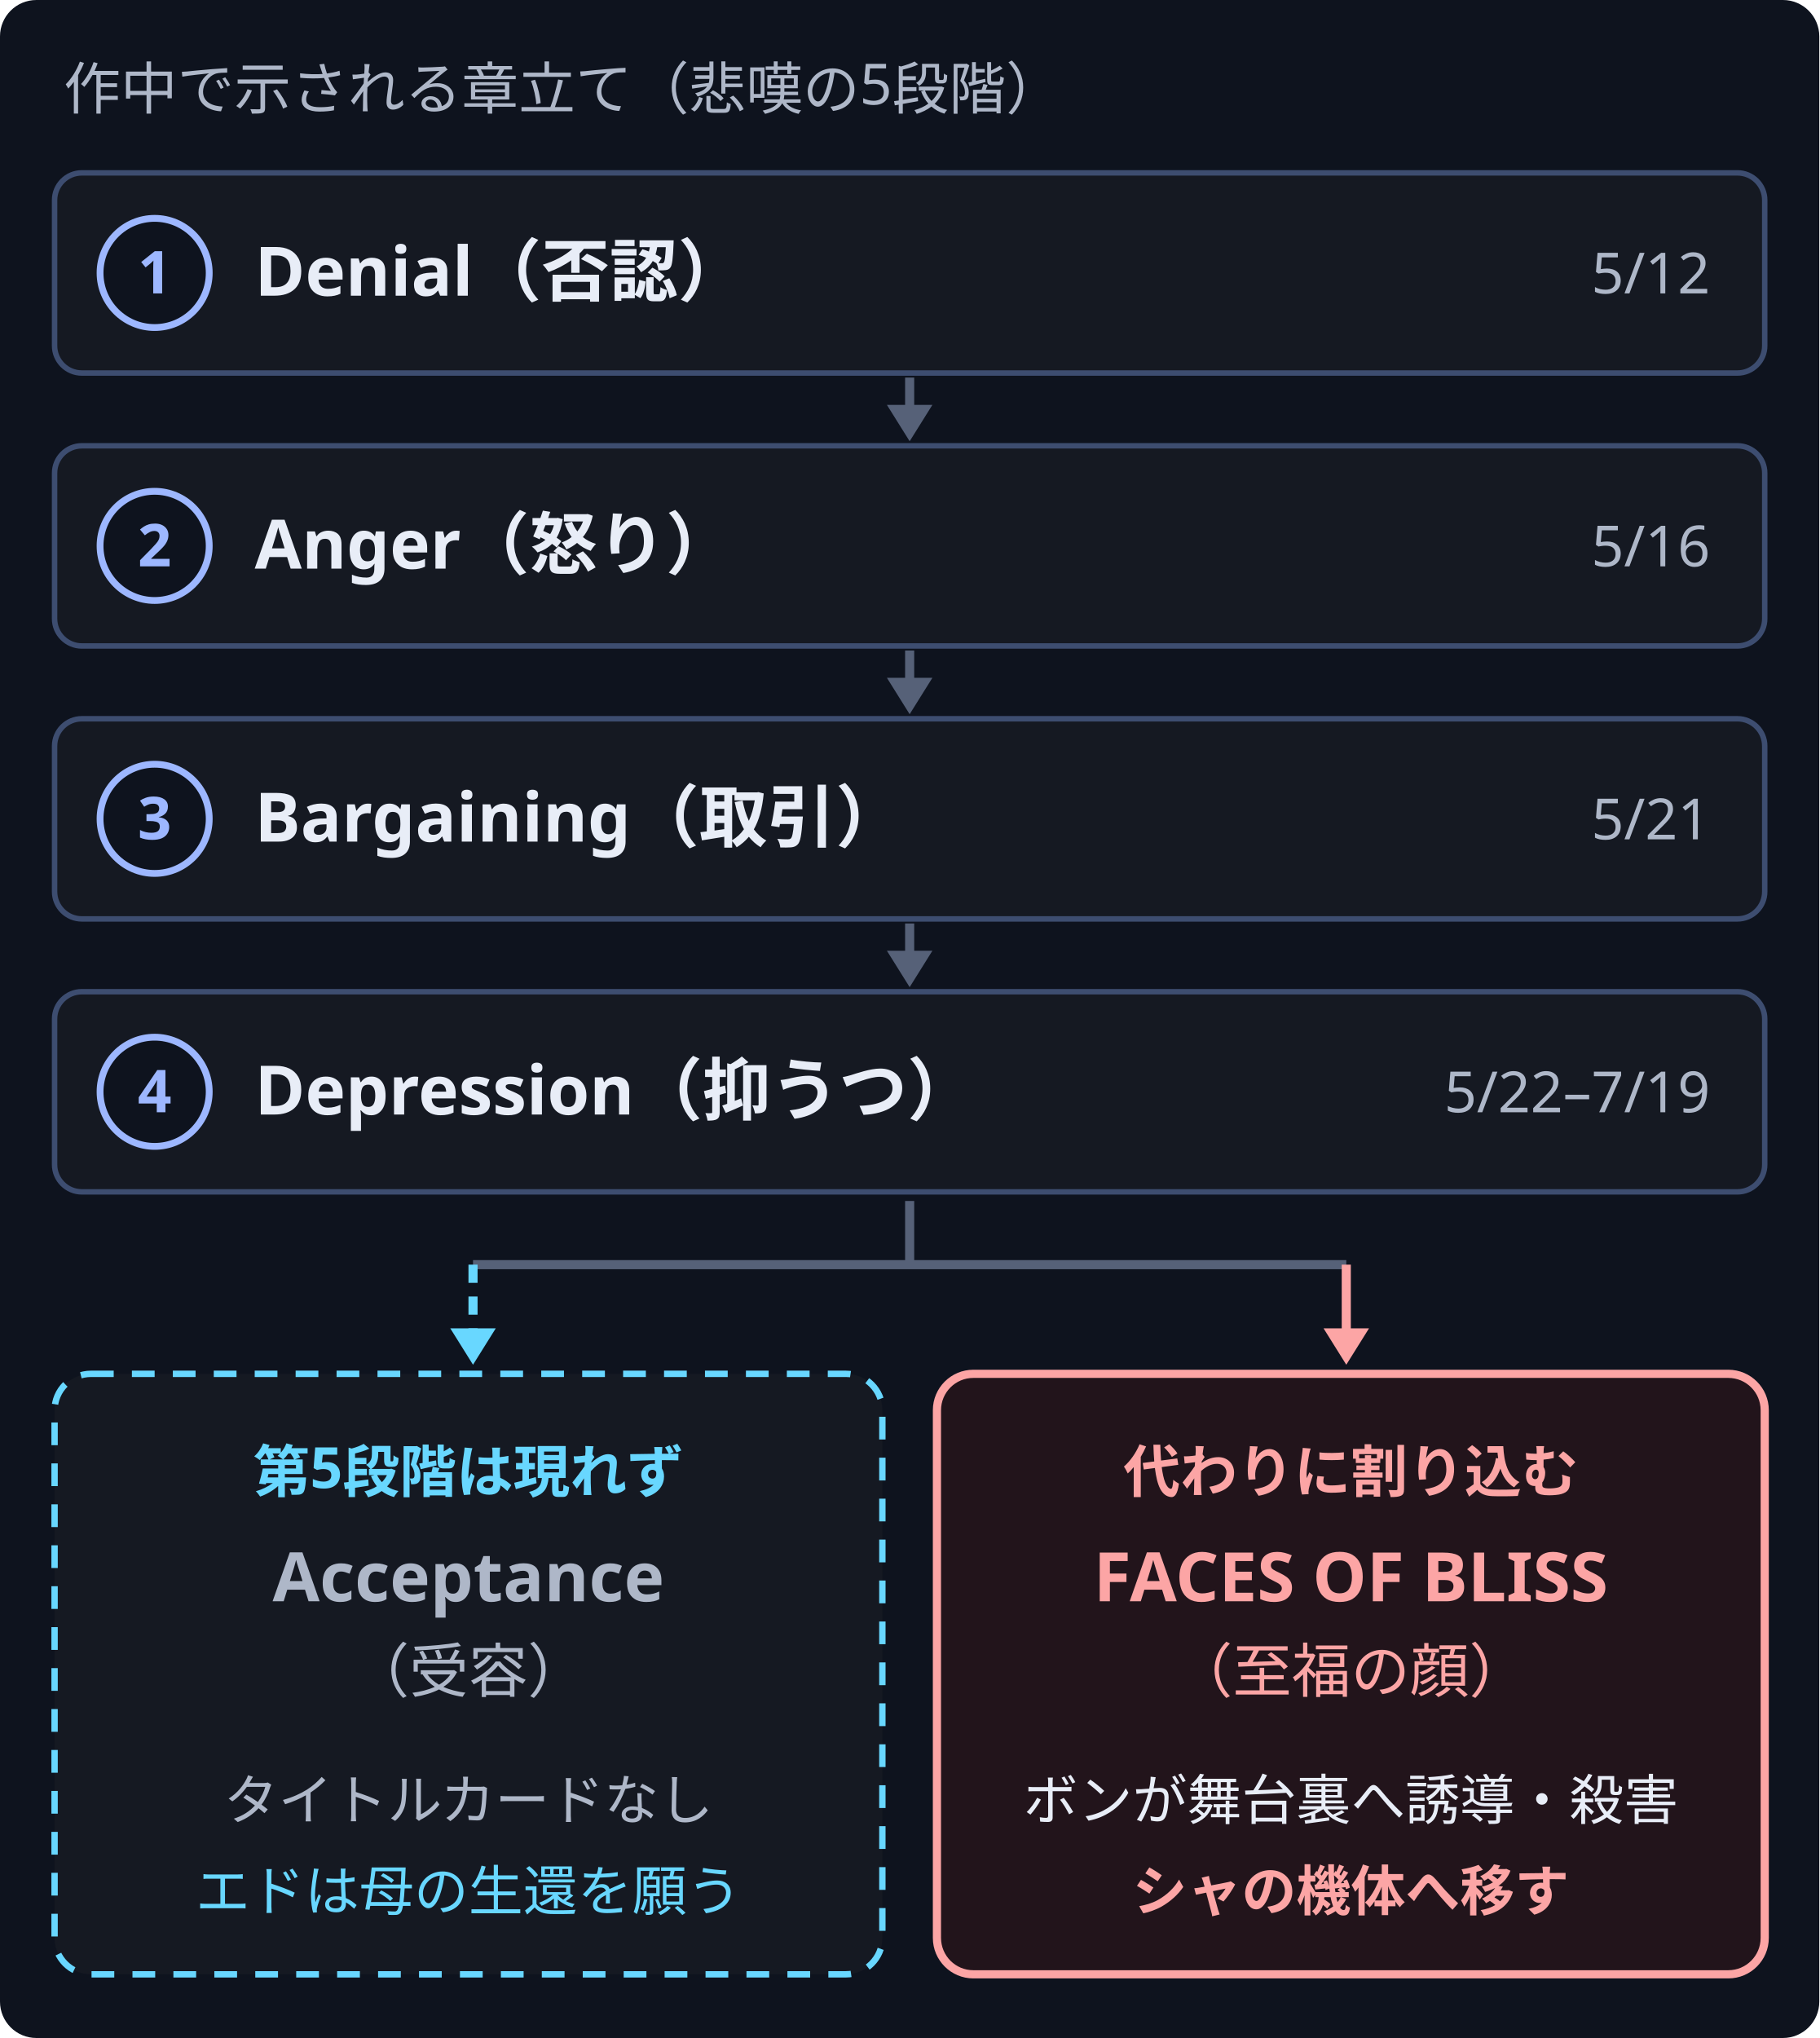
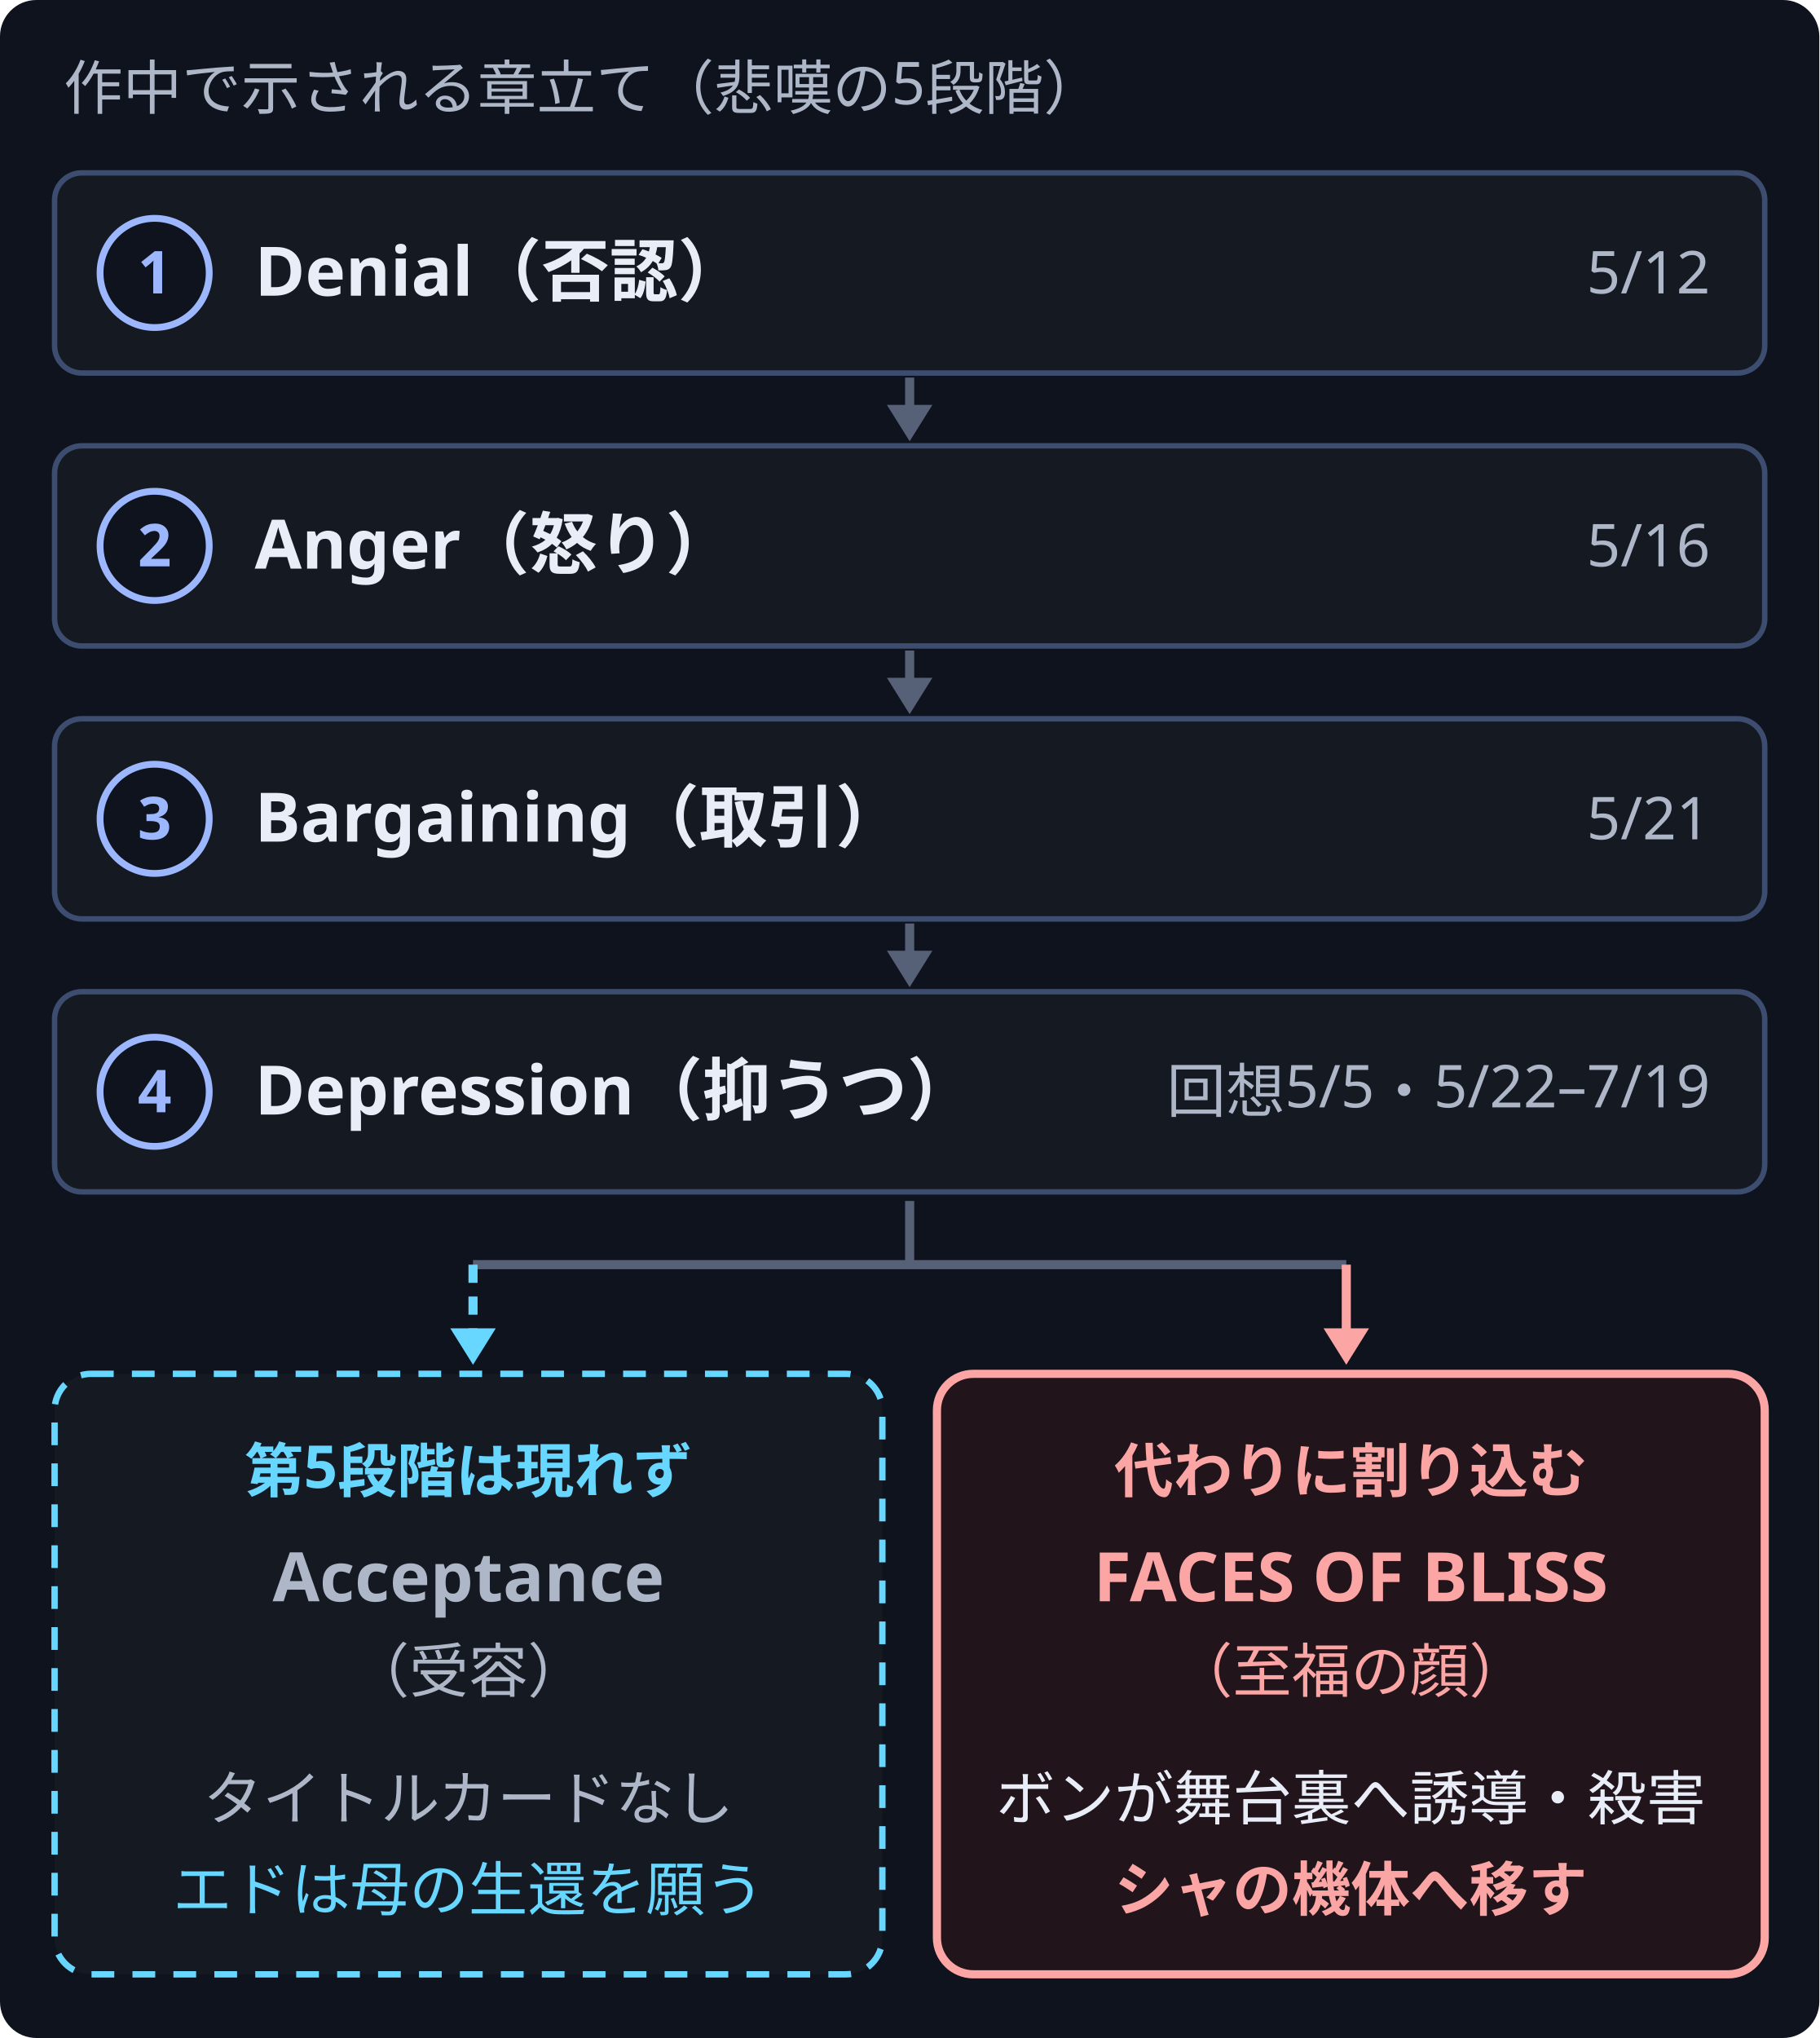
<svg xmlns="http://www.w3.org/2000/svg" width="400" height="448" viewBox="0 0 400 448" role="img" font-family="'Yu Gothic UI','Hiragino Kaku Gothic ProN','Noto Sans JP','Meiryo',sans-serif">
  <rect x="0" y="0" width="400" height="448" rx="8" fill="#0e131e" stroke="none" />
-   <text x="14" y="24" font-size="12.5" fill="#aeb7c8" font-weight="400" text-anchor="start">作中で示される章立て（悲嘆の5段階）</text>
+   <text x="14" y="24" font-size="13" fill="#aeb7c8" font-weight="400" text-anchor="start">作中で示される章立て（悲嘆の5段階）</text>
  <rect x="12" y="38" width="376" height="44" rx="6" fill="#151922" stroke="#3d4d70" stroke-width="1.2" />
  <circle cx="34" cy="60" r="12" fill="#0e131e" stroke="#9db7ff" stroke-width="1.5" />
  <text x="34" y="64.5" font-size="13" fill="#9db7ff" font-weight="700" text-anchor="middle">1</text>
  <text x="56" y="65" font-size="15" fill="#e8edf7" font-weight="700" text-anchor="start">Denial（否認）</text>
-   <text x="376" y="64.5" font-size="12.5" fill="#aeb7c8" font-weight="400" text-anchor="end">5/12</text>
+   <text x="376" y="64.5" font-size="13" fill="#aeb7c8" font-weight="400" text-anchor="end">5/12</text>
  <line x1="200" y1="83" x2="200" y2="91" stroke="#566178" stroke-width="2" />
  <polygon points="200,97 195,89 205,89" fill="#566178" />
  <rect x="12" y="98" width="376" height="44" rx="6" fill="#151922" stroke="#3d4d70" stroke-width="1.2" />
  <circle cx="34" cy="120" r="12" fill="#0e131e" stroke="#9db7ff" stroke-width="1.5" />
  <text x="34" y="124.5" font-size="13" fill="#9db7ff" font-weight="700" text-anchor="middle">2</text>
  <text x="56" y="125" font-size="15" fill="#e8edf7" font-weight="700" text-anchor="start">Anger（怒り）</text>
-   <text x="376" y="124.5" font-size="12.5" fill="#aeb7c8" font-weight="400" text-anchor="end">5/16</text>
+   <text x="376" y="124.5" font-size="13" fill="#aeb7c8" font-weight="400" text-anchor="end">5/16</text>
  <line x1="200" y1="143" x2="200" y2="151" stroke="#566178" stroke-width="2" />
  <polygon points="200,157 195,149 205,149" fill="#566178" />
  <rect x="12" y="158" width="376" height="44" rx="6" fill="#151922" stroke="#3d4d70" stroke-width="1.2" />
  <circle cx="34" cy="180" r="12" fill="#0e131e" stroke="#9db7ff" stroke-width="1.5" />
  <text x="34" y="184.5" font-size="13" fill="#9db7ff" font-weight="700" text-anchor="middle">3</text>
  <text x="56" y="185" font-size="15" fill="#e8edf7" font-weight="700" text-anchor="start">Bargaining（取引）</text>
-   <text x="376" y="184.5" font-size="12.5" fill="#aeb7c8" font-weight="400" text-anchor="end">5/21</text>
+   <text x="376" y="184.5" font-size="13" fill="#aeb7c8" font-weight="400" text-anchor="end">5/21</text>
  <line x1="200" y1="203" x2="200" y2="211" stroke="#566178" stroke-width="2" />
  <polygon points="200,217 195,209 205,209" fill="#566178" />
  <rect x="12" y="218" width="376" height="44" rx="6" fill="#151922" stroke="#3d4d70" stroke-width="1.2" />
  <circle cx="34" cy="240" r="12" fill="#0e131e" stroke="#9db7ff" stroke-width="1.5" />
  <text x="34" y="244.5" font-size="13" fill="#9db7ff" font-weight="700" text-anchor="middle">4</text>
  <text x="56" y="245" font-size="15" fill="#e8edf7" font-weight="700" text-anchor="start">Depression（抑うつ）</text>
-   <text x="376" y="244.5" font-size="12.5" fill="#aeb7c8" font-weight="400" text-anchor="end">5/22–7/19</text>
+   <text x="376" y="244.5" font-size="13" fill="#aeb7c8" font-weight="400" text-anchor="end">回想5/5・5/22–7/19</text>
  <line x1="200" y1="264" x2="200" y2="278" stroke="#566178" stroke-width="2" />
  <line x1="104" y1="278" x2="296" y2="278" stroke="#566178" stroke-width="2" />
  <line x1="104" y1="278" x2="104" y2="294" stroke="#68d7ff" stroke-width="2" stroke-dasharray="4 3" />
  <polygon points="104,300 99,292 109,292" fill="#68d7ff" />
  <line x1="296" y1="278" x2="296" y2="294" stroke="#fca5a5" stroke-width="2" />
  <polygon points="296,300 291,292 301,292" fill="#fca5a5" />
  <rect x="12" y="302" width="182" height="132" rx="8" fill="#151922" stroke="#68d7ff" stroke-width="1.4" stroke-dasharray="5 4" />
-   <text x="103" y="328" font-size="12.5" fill="#68d7ff" font-weight="700" text-anchor="middle">第5段階は現れず</text>
+   <text x="103" y="328" font-size="13" fill="#68d7ff" font-weight="700" text-anchor="middle">第5段階は現れず</text>
  <text x="103" y="352" font-size="15" fill="#aeb7c8" font-weight="700" text-anchor="middle">Acceptance</text>
  <text x="103" y="372" font-size="13" fill="#aeb7c8" font-weight="400" text-anchor="middle">（受容）</text>
-   <text x="103" y="400" font-size="12" fill="#aeb7c8" font-weight="400" text-anchor="middle">タイトルカードなし</text>
-   <text x="103" y="420" font-size="12" fill="#68d7ff" font-weight="400" text-anchor="middle">エドは母の生還を願う</text>
+   <text x="103" y="400" font-size="13" fill="#aeb7c8" font-weight="400" text-anchor="middle">タイトルカードなし</text>
+   <text x="103" y="420" font-size="13" fill="#68d7ff" font-weight="400" text-anchor="middle">エドは母の生還を願う</text>
  <rect x="206" y="302" width="182" height="132" rx="8" fill="#22141b" stroke="#fca5a5" stroke-width="1.8" />
-   <text x="297" y="328" font-size="12.5" fill="#fca5a5" font-weight="700" text-anchor="middle">代わりに割り込む</text>
+   <text x="297" y="328" font-size="13" fill="#fca5a5" font-weight="700" text-anchor="middle">代わりに割り込む</text>
  <text x="297" y="352" font-size="15" fill="#fca5a5" font-weight="700" text-anchor="middle">FACES OF BLISS</text>
  <text x="297" y="372" font-size="13" fill="#fca5a5" font-weight="400" text-anchor="middle">（至福の顔）</text>
-   <text x="297" y="400" font-size="12" fill="#e8edf7" font-weight="400" text-anchor="middle">ボンが舞台裏へ誘導・殺害</text>
-   <text x="297" y="420" font-size="12" fill="#fca5a5" font-weight="700" text-anchor="middle">シャの機体へ移す</text>
+   <text x="297" y="400" font-size="13" fill="#e8edf7" font-weight="400" text-anchor="middle">ボンが舞台裏へ誘導・殺害</text>
+   <text x="297" y="420" font-size="13" fill="#fca5a5" font-weight="700" text-anchor="middle">シャの機体へ移す</text>
</svg>
